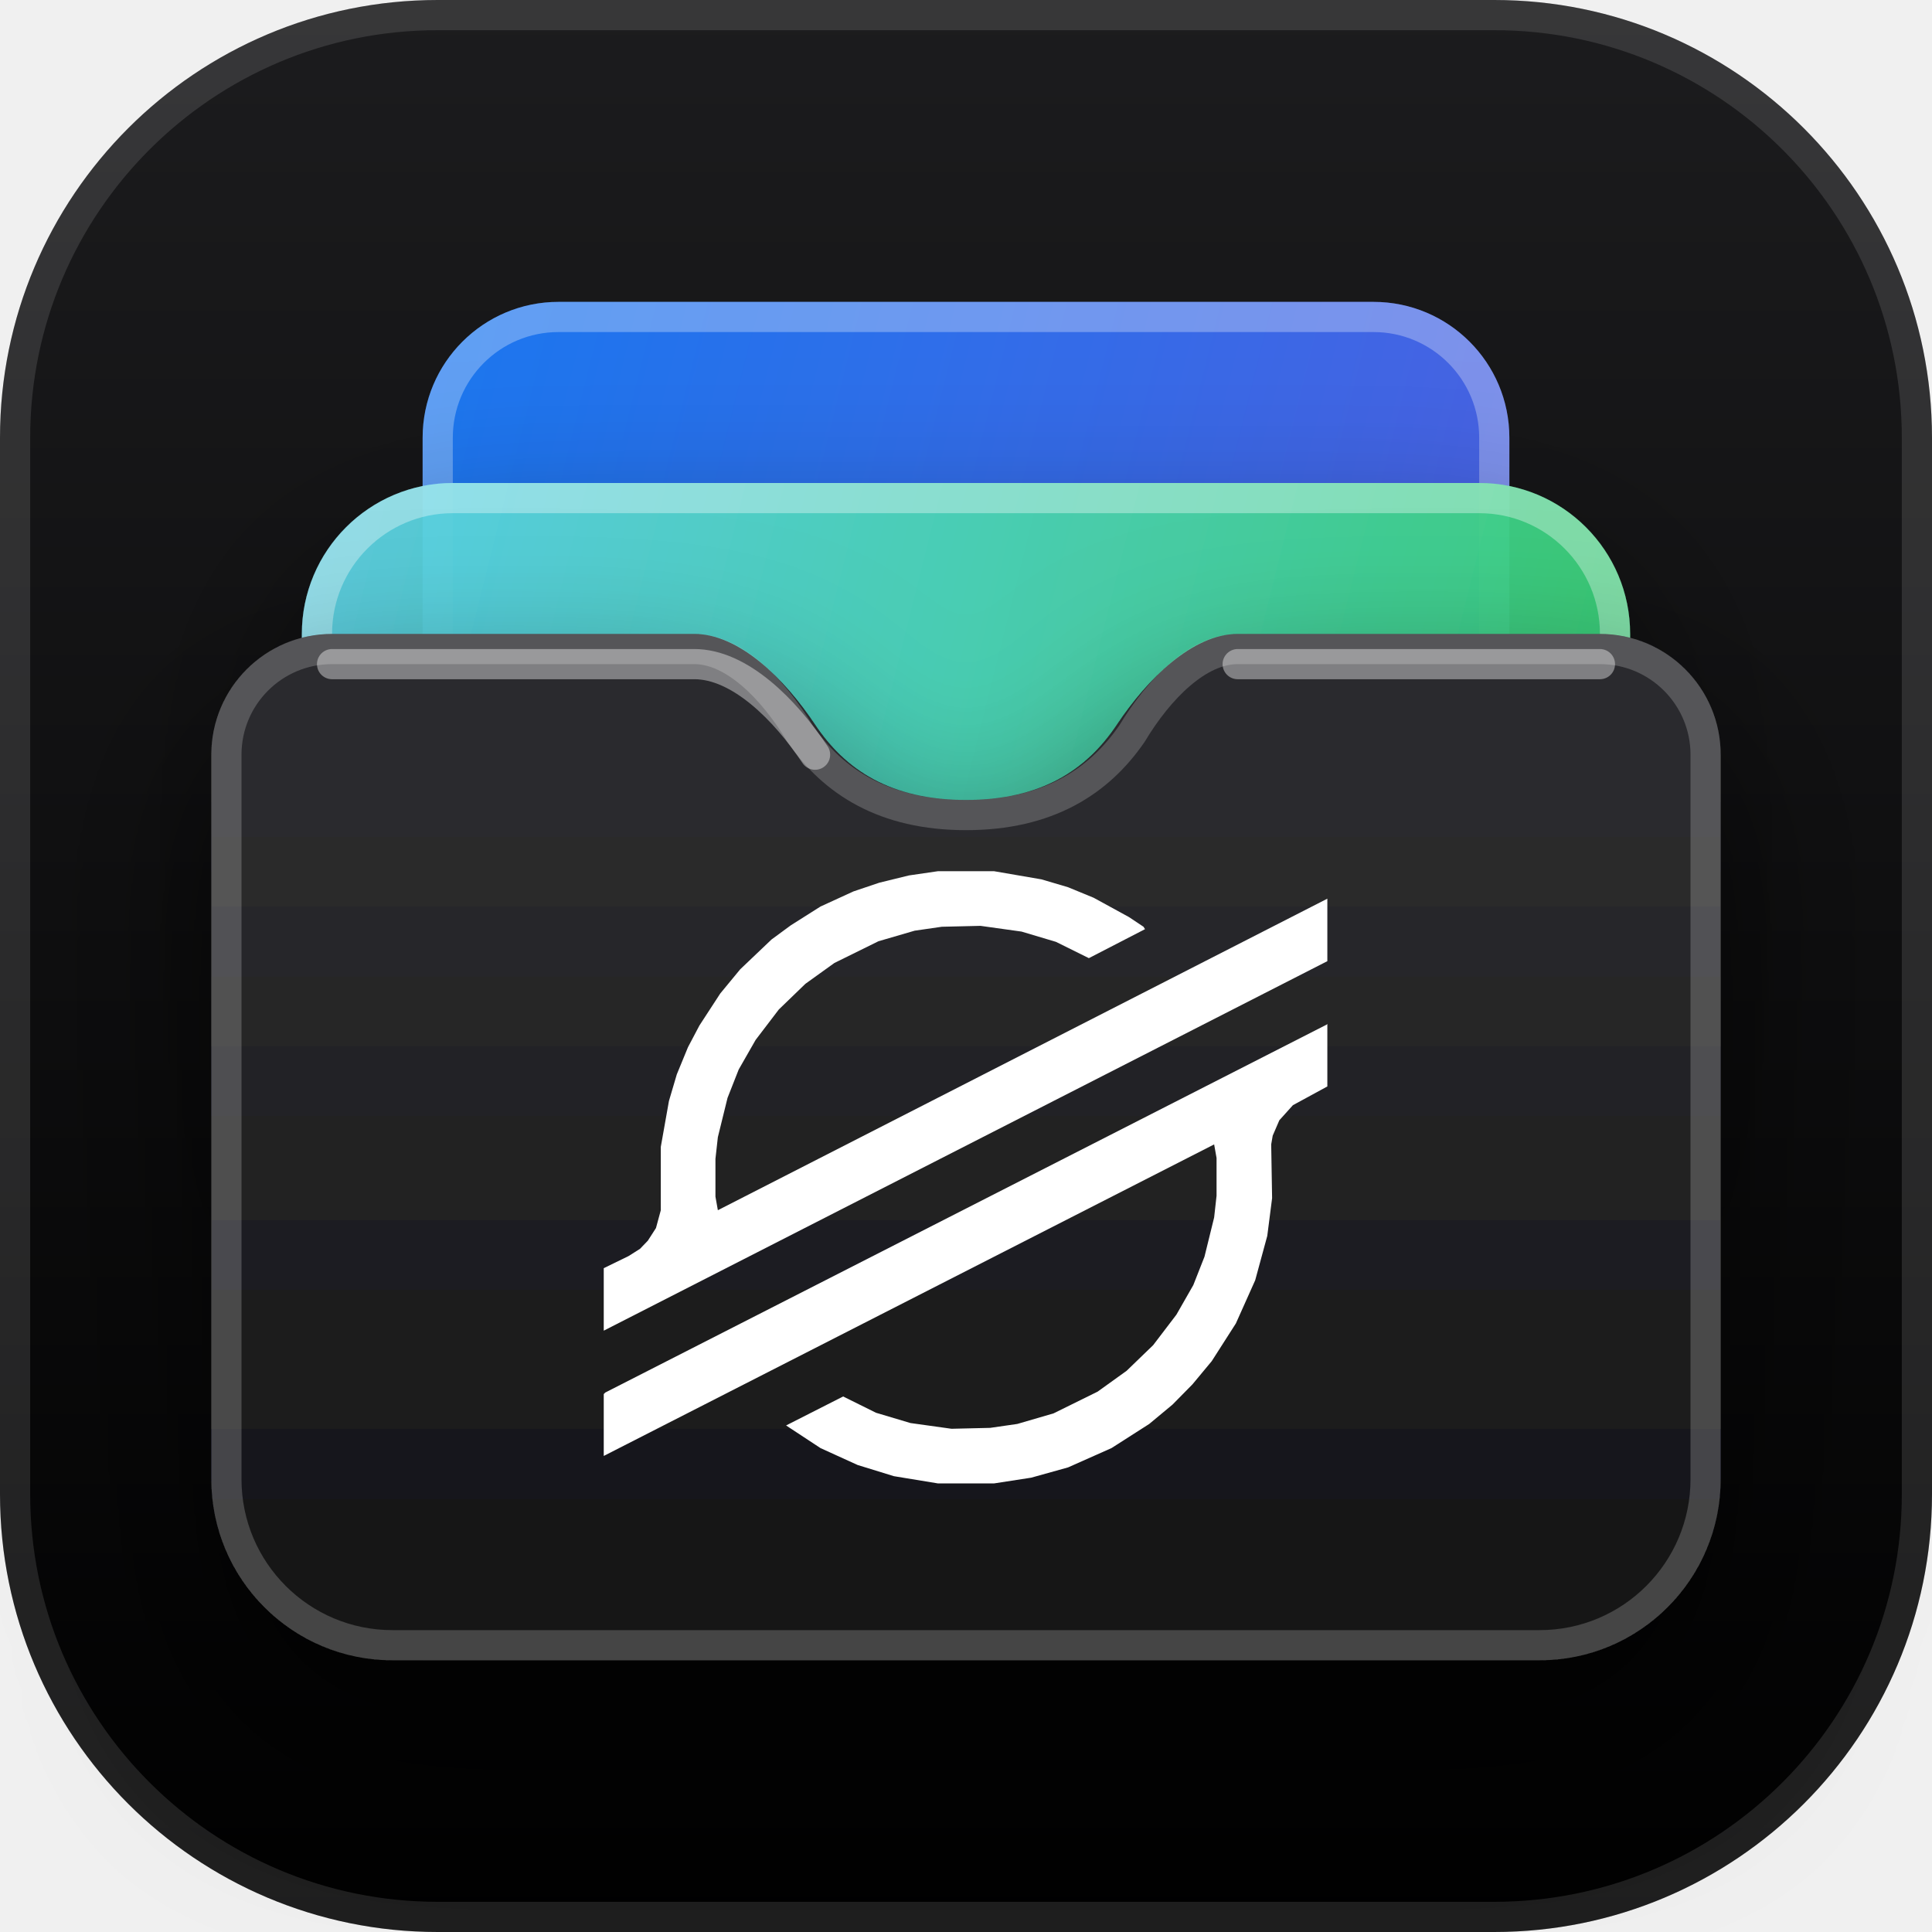
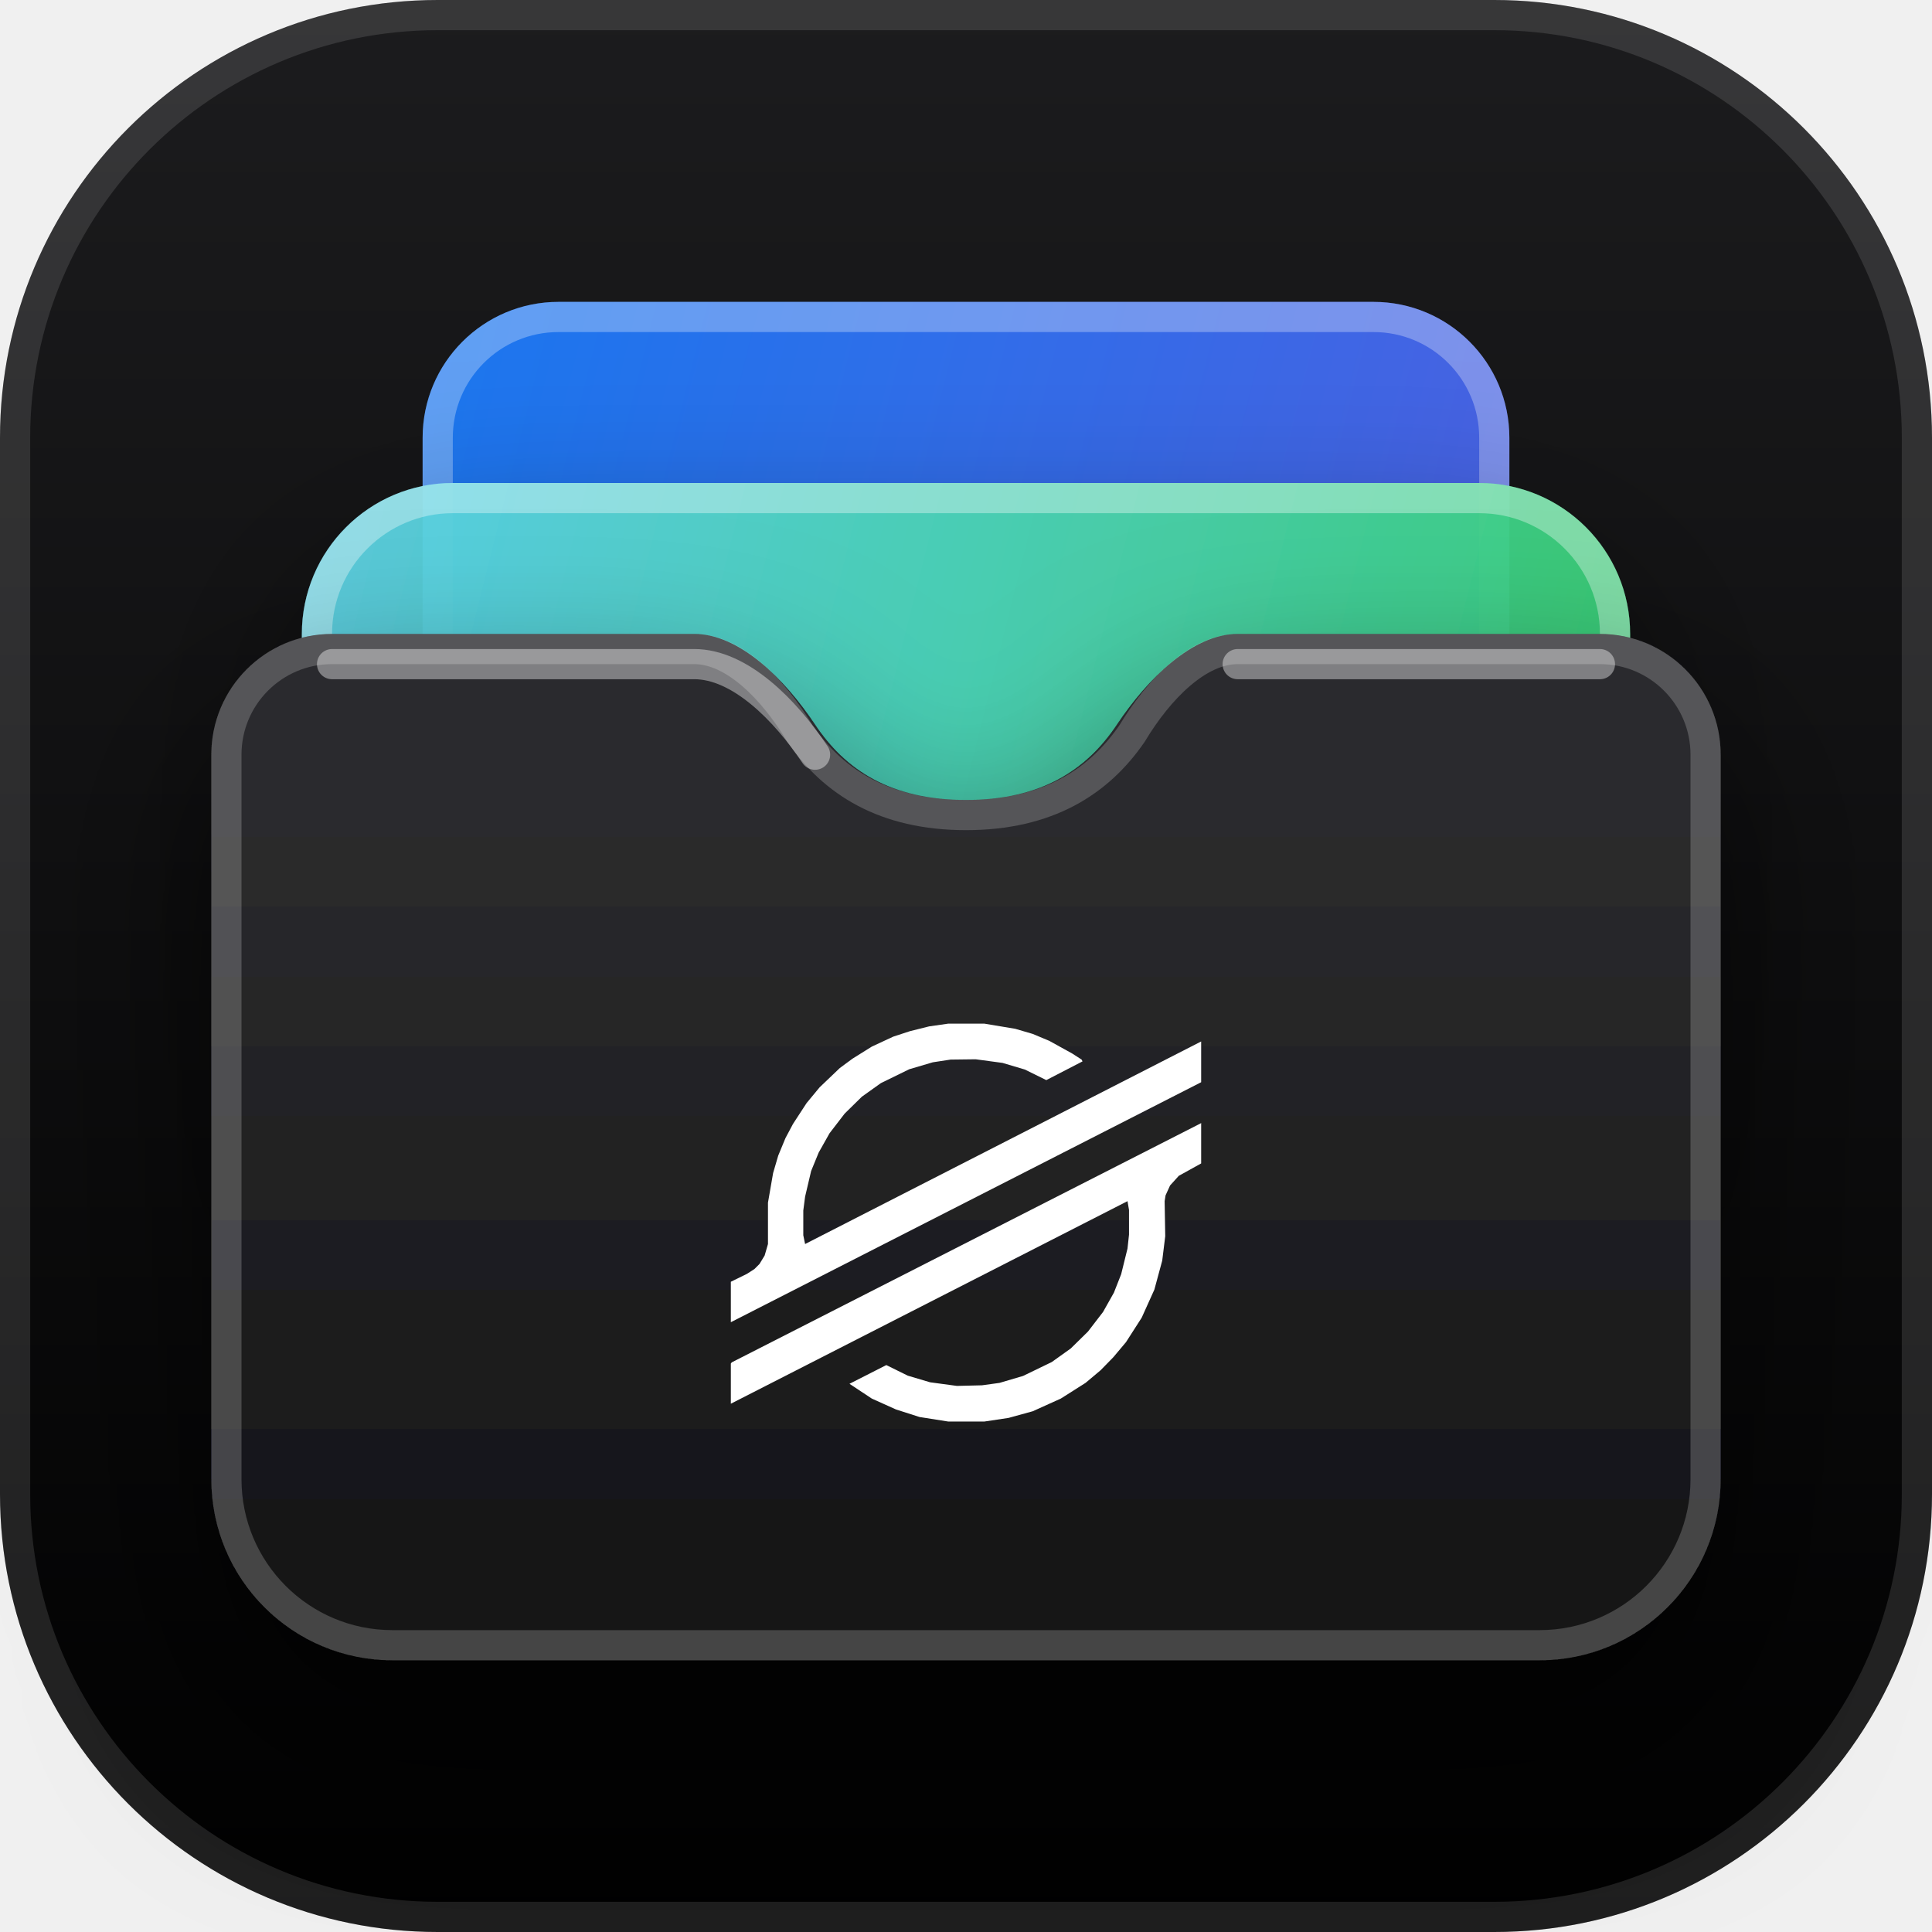
<svg xmlns="http://www.w3.org/2000/svg" viewBox="0 0 64 64" fill="none">
  <defs>
    <linearGradient id="bg-grad" x1="32" y1="0" x2="32" y2="64" gradientUnits="userSpaceOnUse">
      <stop offset="0%" stop-color="#1c1c1e" />
      <stop offset="100%" stop-color="#000000" />
    </linearGradient>
    <linearGradient id="card-top-grad" x1="0" y1="12" x2="64" y2="28" gradientUnits="userSpaceOnUse">
      <stop offset="0%" stop-color="#0A84FF" />
      <stop offset="100%" stop-color="#5E5CE6" />
    </linearGradient>
    <linearGradient id="card-mid-grad" x1="0" y1="18" x2="64" y2="34" gradientUnits="userSpaceOnUse">
      <stop offset="0%" stop-color="#64D2FF" />
      <stop offset="100%" stop-color="#30D158" />
    </linearGradient>
    <linearGradient id="pouch-grad" x1="32" y1="26" x2="32" y2="56" gradientUnits="userSpaceOnUse">
      <stop offset="0%" stop-color="#2c2c2e" />
      <stop offset="100%" stop-color="#121214" />
    </linearGradient>
    <filter id="shadow" x="0" y="4" width="64" height="60" filterUnits="userSpaceOnUse" color-interpolation-filters="sRGB">
      <feDropShadow dx="0" dy="3" stdDeviation="3" flood-color="#000000" flood-opacity="0.6" />
    </filter>
  </defs>
  <rect width="64" height="64" rx="14.5" fill="url(#bg-grad)" />
  <rect x="0.5" y="0.5" width="63" height="63" rx="14" stroke="rgba(255,255,255,0.12)" stroke-width="1" />
  <rect x="14" y="10" width="36" height="24" rx="4.5" fill="url(#card-top-grad)" opacity="0.95" />
  <rect x="14.5" y="10.5" width="35" height="23" rx="4" stroke="rgba(255,255,255,0.3)" stroke-width="1" />
  <rect x="10" y="16" width="44" height="24" rx="5" fill="url(#card-mid-grad)" opacity="0.95" filter="url(#shadow)" />
  <rect x="10.5" y="16.5" width="43" height="23" rx="4.5" stroke="rgba(255,255,255,0.35)" stroke-width="1" />
  <path d="M7 25C7 22.791 8.791 21 11 21H23C24.5 21 26 22.5 27 24C28 25.5 29.5 26.5 32 26.5C34.5 26.5 36 25.5 37 24C38 22.5 39.5 21 41 21H53C55.209 21 57 22.791 57 25V49C57 52.314 54.314 55 51 55H13C9.686 55 7 52.314 7 49V25Z" fill="url(#pouch-grad)" filter="url(#shadow)" />
  <path d="M7.5 25C7.5 23.067 9.067 21.5 11 21.5H23C24.3 21.5 25.6 22.8 26.5 24.3C27.6 25.9 29.3 27 32 27C34.7 27 36.4 25.9 37.5 24.3C38.4 22.8 39.7 21.5 41 21.5H53C54.933 21.5 56.5 23.067 56.5 25V49C56.5 52.038 54.038 54.5 51 54.5H13C9.962 54.5 7.5 52.038 7.5 49V25Z" stroke="rgba(255,255,255,0.2)" stroke-width="1" />
  <path d="M11 22H23C24.5 22 26 23.5 27 25" stroke="rgba(255,255,255,0.4)" stroke-width="1" stroke-linecap="round" />
  <path d="M41 22H53" stroke="rgba(255,255,255,0.4)" stroke-width="1" stroke-linecap="round" />
  <g fill="#FFFFFF">
-     <path d="M 31.07 28.86 L 30.11 29 L 29.13 29.24 L 28.27 29.53 L 27.18 30.03 L 26.2 30.65 L 25.56 31.12 L 24.52 32.11 L 23.86 32.91 L 23.17 33.97 L 22.79 34.69 L 22.42 35.59 L 22.16 36.47 L 21.89 37.99 L 21.89 40.09 L 21.73 40.68 L 21.46 41.1 L 21.2 41.37 L 20.82 41.61 L 20 42.01 L 20 44.08 L 43.97 31.84 L 43.97 29.77 L 23.78 40.09 L 23.7 39.64 L 23.7 38.39 L 23.78 37.67 L 24.1 36.37 L 24.47 35.43 L 25.03 34.45 L 25.8 33.44 L 26.68 32.59 L 27.64 31.9 L 29.1 31.18 L 30.3 30.83 L 31.2 30.7 L 32.48 30.67 L 33.84 30.86 L 34.98 31.2 L 36.07 31.74 L 37.93 30.78 L 37.88 30.7 L 37.4 30.38 L 36.23 29.74 L 35.38 29.39 L 34.5 29.13 L 32.93 28.86 L 31.1 28.86 Z" />
-     <path d="M 43.95 33.94 L 20.05 46.13 L 20 46.18 L 20 48.23 L 40.22 37.91 L 40.3 38.36 L 40.3 39.61 L 40.22 40.33 L 39.9 41.63 L 39.53 42.57 L 38.97 43.55 L 38.2 44.56 L 37.32 45.41 L 36.36 46.1 L 34.9 46.82 L 33.7 47.17 L 32.8 47.3 L 31.52 47.33 L 30.16 47.14 L 29.02 46.8 L 27.93 46.26 L 26.04 47.22 L 27.18 47.97 L 28.41 48.53 L 29.61 48.9 L 31.07 49.14 L 32.93 49.14 L 34.16 48.95 L 35.38 48.61 L 36.82 47.97 L 38.07 47.17 L 38.84 46.53 L 39.5 45.86 L 40.14 45.09 L 40.94 43.84 L 41.58 42.41 L 41.98 40.94 L 42.14 39.69 L 42.11 37.91 L 42.16 37.62 L 42.38 37.11 L 42.83 36.61 L 43.97 35.99 L 43.97 33.92 Z" />
+     <path d="M 31.41 33.91 L 30.78 34 L 30.14 34.16 L 29.59 34.34 L 28.88 34.67 L 28.24 35.07 L 27.82 35.38 L 27.15 36.02 L 26.72 36.54 L 26.27 37.23 L 26.02 37.7 L 25.78 38.28 L 25.61 38.86 L 25.44 39.84 L 25.44 41.21 L 25.33 41.59 L 25.16 41.87 L 24.99 42.04 L 24.74 42.2 L 24.21 42.46 L 24.21 43.8 L 39.79 35.85 L 39.79 34.5 L 26.67 41.21 L 26.61 40.92 L 26.61 40.1 L 26.67 39.64 L 26.87 38.79 L 27.12 38.18 L 27.48 37.54 L 27.98 36.89 L 28.55 36.33 L 29.18 35.88 L 30.12 35.42 L 30.9 35.19 L 31.49 35.1 L 32.32 35.09 L 33.21 35.21 L 33.95 35.43 L 34.66 35.78 L 35.86 35.16 L 35.83 35.1 L 35.52 34.9 L 34.76 34.48 L 34.21 34.25 L 33.63 34.08 L 32.61 33.91 L 31.42 33.91 Z" />
+     <path d="M 39.78 37.21 L 24.24 45.13 L 24.21 45.17 L 24.21 46.5 L 37.35 39.79 L 37.4 40.08 L 37.4 40.9 L 37.35 41.36 L 37.14 42.21 L 36.9 42.82 L 36.54 43.46 L 36.04 44.11 L 35.47 44.67 L 34.84 45.12 L 33.89 45.58 L 33.11 45.81 L 32.53 45.89 L 31.7 45.91 L 30.81 45.79 L 30.07 45.57 L 29.36 45.22 L 28.14 45.84 L 28.88 46.33 L 29.68 46.69 L 30.46 46.94 L 31.41 47.09 L 32.61 47.09 L 33.41 46.97 L 34.21 46.75 L 35.14 46.33 L 35.96 45.81 L 36.46 45.39 L 36.88 44.96 L 37.3 44.46 L 37.82 43.65 L 38.24 42.72 L 38.5 41.76 L 38.6 40.95 L 38.58 39.79 L 38.61 39.6 L 38.76 39.27 L 39.05 38.95 L 39.79 38.54 L 39.79 37.2 Z" />
  </g>
</svg>
